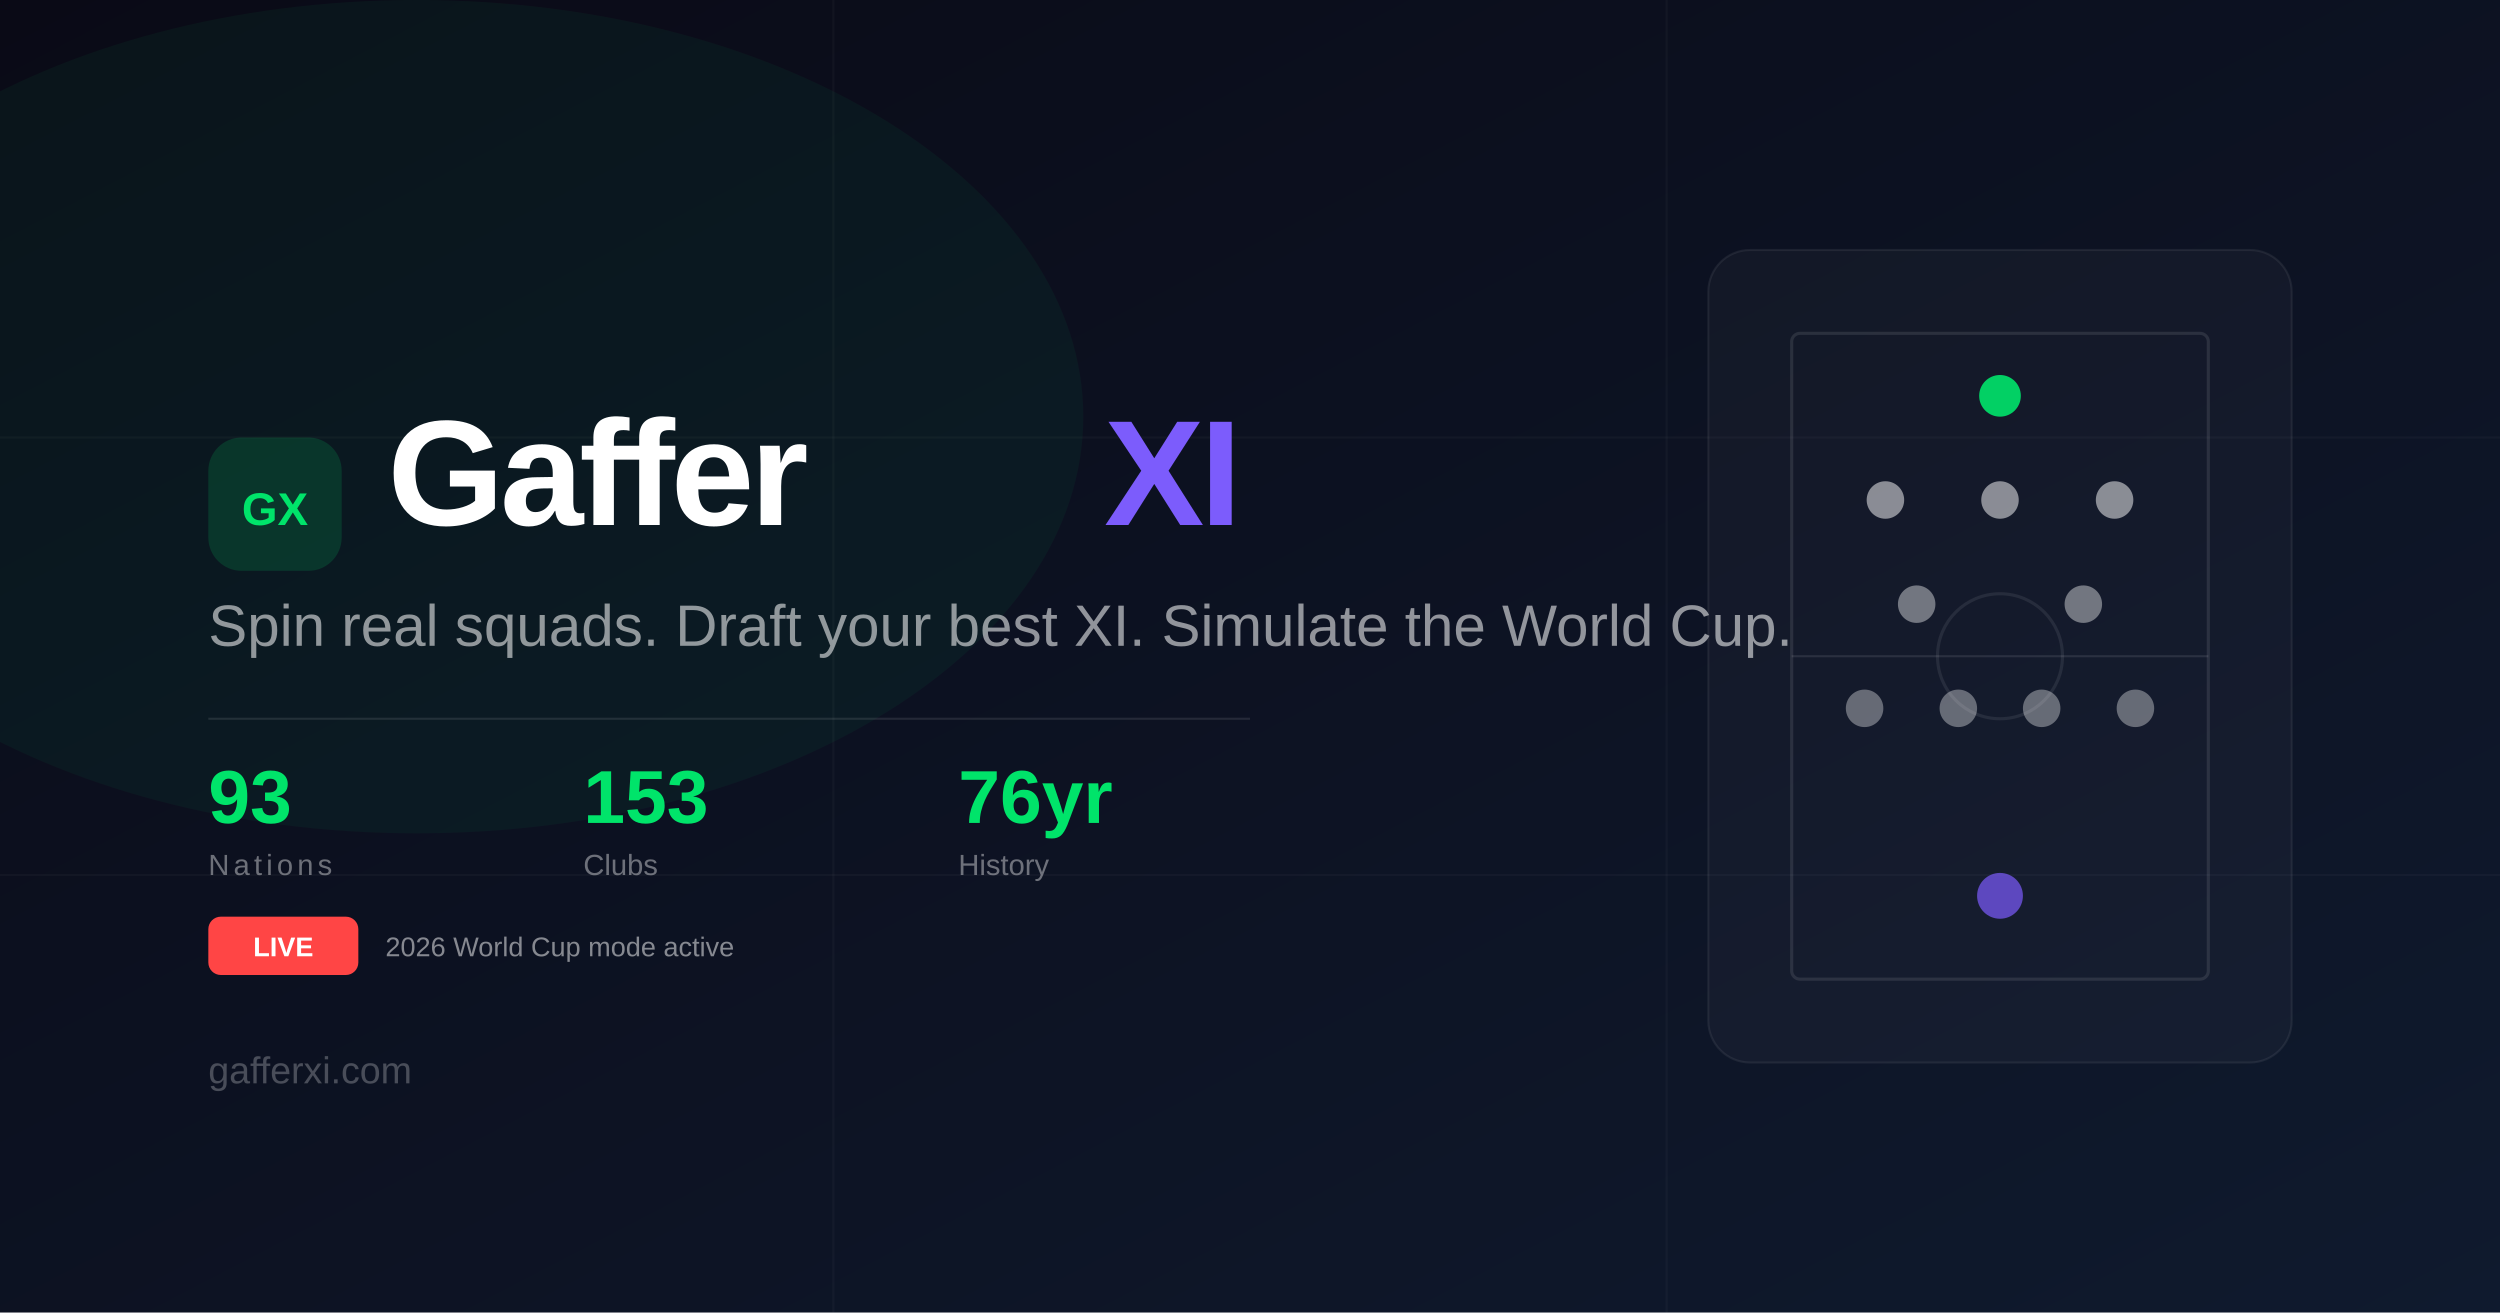
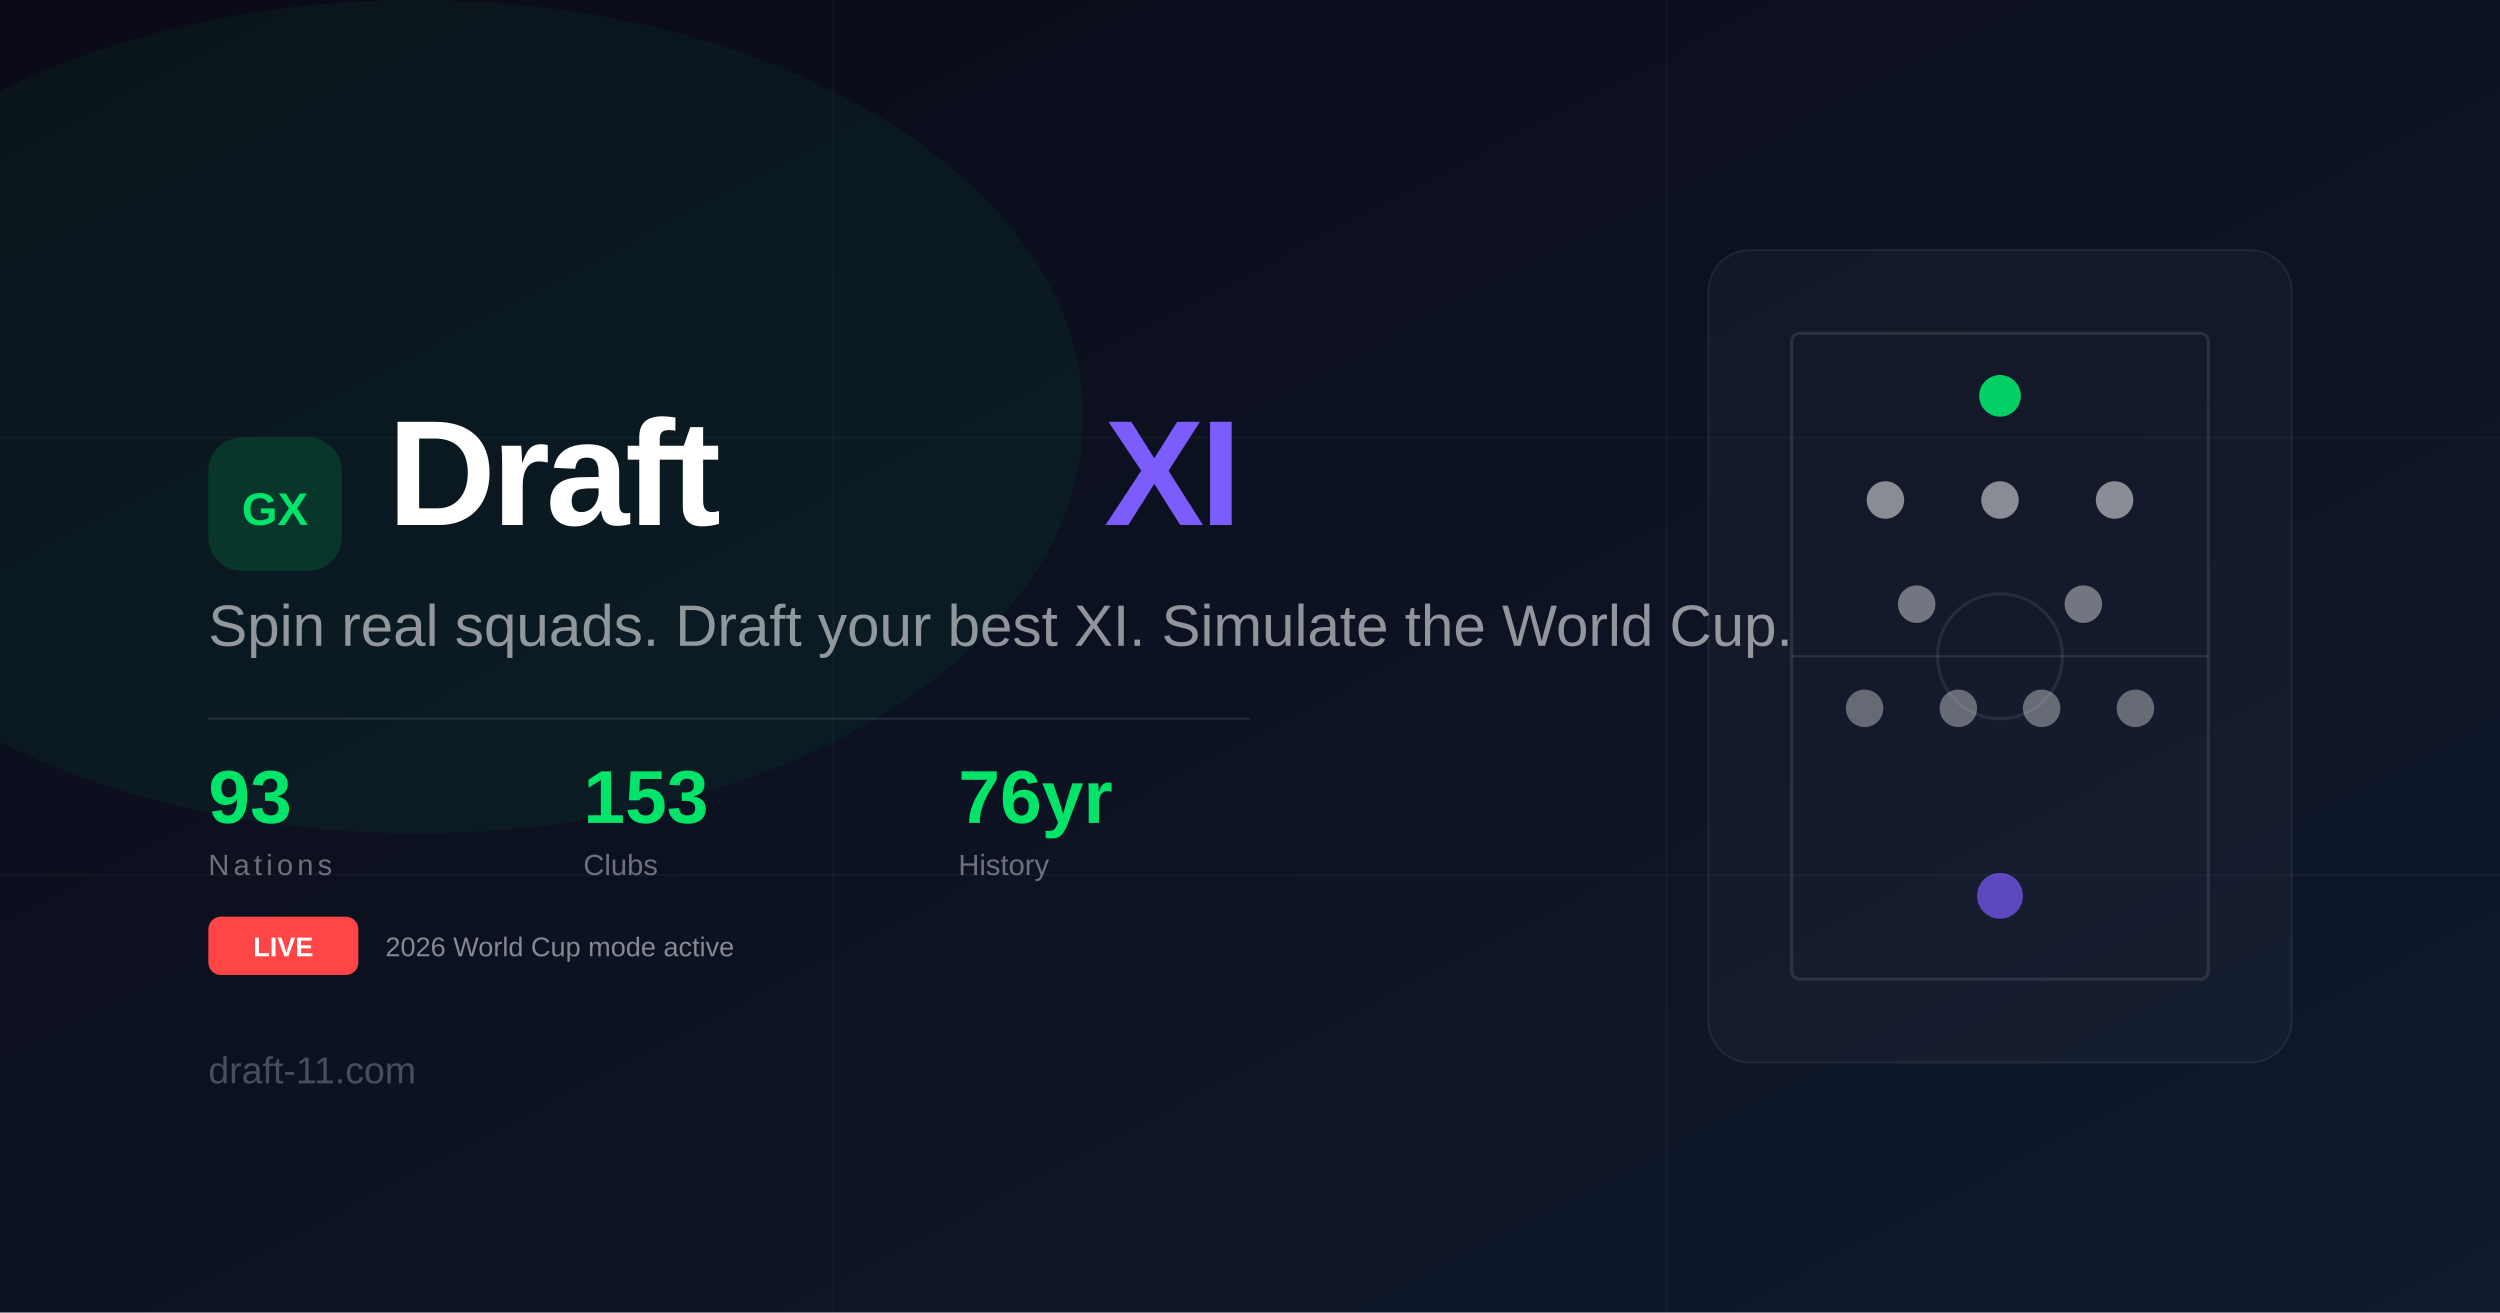
<svg xmlns="http://www.w3.org/2000/svg" width="1200" height="630" viewBox="0 0 1200 630">
  <defs>
    <linearGradient id="bg" x1="0%" y1="0%" x2="100%" y2="100%">
      <stop offset="0%" stop-color="#0a0a16" />
      <stop offset="100%" stop-color="#0f1a2e" />
    </linearGradient>
    <linearGradient id="glow" x1="0%" y1="0%" x2="0%" y2="100%">
      <stop offset="0%" stop-color="#00e46a" stop-opacity="0.12" />
      <stop offset="100%" stop-color="#00e46a" stop-opacity="0" />
    </linearGradient>
  </defs>
  <rect width="1200" height="630" fill="url(#bg)" />
  <line x1="0" y1="210" x2="1200" y2="210" stroke="rgba(255,255,255,0.03)" stroke-width="1" />
  <line x1="0" y1="420" x2="1200" y2="420" stroke="rgba(255,255,255,0.03)" stroke-width="1" />
  <line x1="400" y1="0" x2="400" y2="630" stroke="rgba(255,255,255,0.03)" stroke-width="1" />
  <line x1="800" y1="0" x2="800" y2="630" stroke="rgba(255,255,255,0.03)" stroke-width="1" />
  <ellipse cx="200" cy="200" rx="320" ry="200" fill="#00e46a" opacity="0.05" />
  <rect x="100" y="210" width="64" height="64" rx="16" fill="#00e46a" opacity="0.15" />
  <text x="132" y="252" font-family="'Arial Black', Arial, sans-serif" font-size="22" font-weight="900" fill="#00e46a" text-anchor="middle">GX</text>
-   <text x="186" y="252" font-family="'Arial Black', Arial, sans-serif" font-size="72" font-weight="900" fill="#ffffff" letter-spacing="-2">Gaffer</text>
+   <text x="186" y="252" font-family="'Arial Black', Arial, sans-serif" font-size="72" font-weight="900" fill="#ffffff" letter-spacing="-2">Draft</text>
  <text x="530" y="252" font-family="'Arial Black', Arial, sans-serif" font-size="72" font-weight="900" fill="#7c5cfc" letter-spacing="-2"> XI</text>
  <text x="100" y="310" font-family="Arial, sans-serif" font-size="28" font-weight="400" fill="rgba(255,255,255,0.55)">Spin real squads. Draft your best XI. Simulate the World Cup.</text>
  <line x1="100" y1="345" x2="600" y2="345" stroke="rgba(255,255,255,0.1)" stroke-width="1" />
  <text x="100" y="395" font-family="'Arial Black', Arial, sans-serif" font-size="36" font-weight="900" fill="#00e46a">93</text>
  <text x="100" y="420" font-family="Arial, sans-serif" font-size="14" fill="rgba(255,255,255,0.4)" text-transform="uppercase" letter-spacing="2">Nations</text>
  <text x="280" y="395" font-family="'Arial Black', Arial, sans-serif" font-size="36" font-weight="900" fill="#00e46a">153</text>
  <text x="280" y="420" font-family="Arial, sans-serif" font-size="14" fill="rgba(255,255,255,0.4)">Clubs</text>
  <text x="460" y="395" font-family="'Arial Black', Arial, sans-serif" font-size="36" font-weight="900" fill="#00e46a">76yr</text>
  <text x="460" y="420" font-family="Arial, sans-serif" font-size="14" fill="rgba(255,255,255,0.4)">History</text>
-   <text x="100" y="520" font-family="Arial, sans-serif" font-size="18" fill="rgba(255,255,255,0.25)">gafferxi.com</text>
+   <text x="100" y="520" font-family="Arial, sans-serif" font-size="18" fill="rgba(255,255,255,0.25)">draft-11.com</text>
  <rect x="100" y="440" width="72" height="28" rx="6" fill="#ff4545" />
  <text x="136" y="459" font-family="'Arial Black', Arial, sans-serif" font-size="13" font-weight="900" fill="#ffffff" text-anchor="middle">LIVE</text>
  <text x="185" y="459" font-family="Arial, sans-serif" font-size="13" fill="rgba(255,255,255,0.5)">2026 World Cup mode active</text>
  <rect x="820" y="120" width="280" height="390" rx="20" fill="rgba(255,255,255,0.03)" stroke="rgba(255,255,255,0.07)" stroke-width="1" />
  <rect x="860" y="160" width="200" height="310" rx="4" fill="none" stroke="rgba(255,255,255,0.1)" stroke-width="1.5" />
  <line x1="860" y1="315" x2="1060" y2="315" stroke="rgba(255,255,255,0.1)" stroke-width="1" />
  <circle cx="960" cy="315" r="30" fill="none" stroke="rgba(255,255,255,0.08)" stroke-width="1.5" />
  <circle cx="960" cy="190" r="10" fill="#00e46a" opacity="0.9" />
  <circle cx="905" cy="240" r="9" fill="rgba(255,255,255,0.5)" />
  <circle cx="960" cy="240" r="9" fill="rgba(255,255,255,0.5)" />
  <circle cx="1015" cy="240" r="9" fill="rgba(255,255,255,0.5)" />
  <circle cx="920" cy="290" r="9" fill="rgba(255,255,255,0.4)" />
  <circle cx="1000" cy="290" r="9" fill="rgba(255,255,255,0.4)" />
  <circle cx="895" cy="340" r="9" fill="rgba(255,255,255,0.35)" />
  <circle cx="940" cy="340" r="9" fill="rgba(255,255,255,0.35)" />
  <circle cx="980" cy="340" r="9" fill="rgba(255,255,255,0.35)" />
  <circle cx="1025" cy="340" r="9" fill="rgba(255,255,255,0.35)" />
  <circle cx="960" cy="430" r="11" fill="rgba(124,92,252,0.7)" />
</svg>
